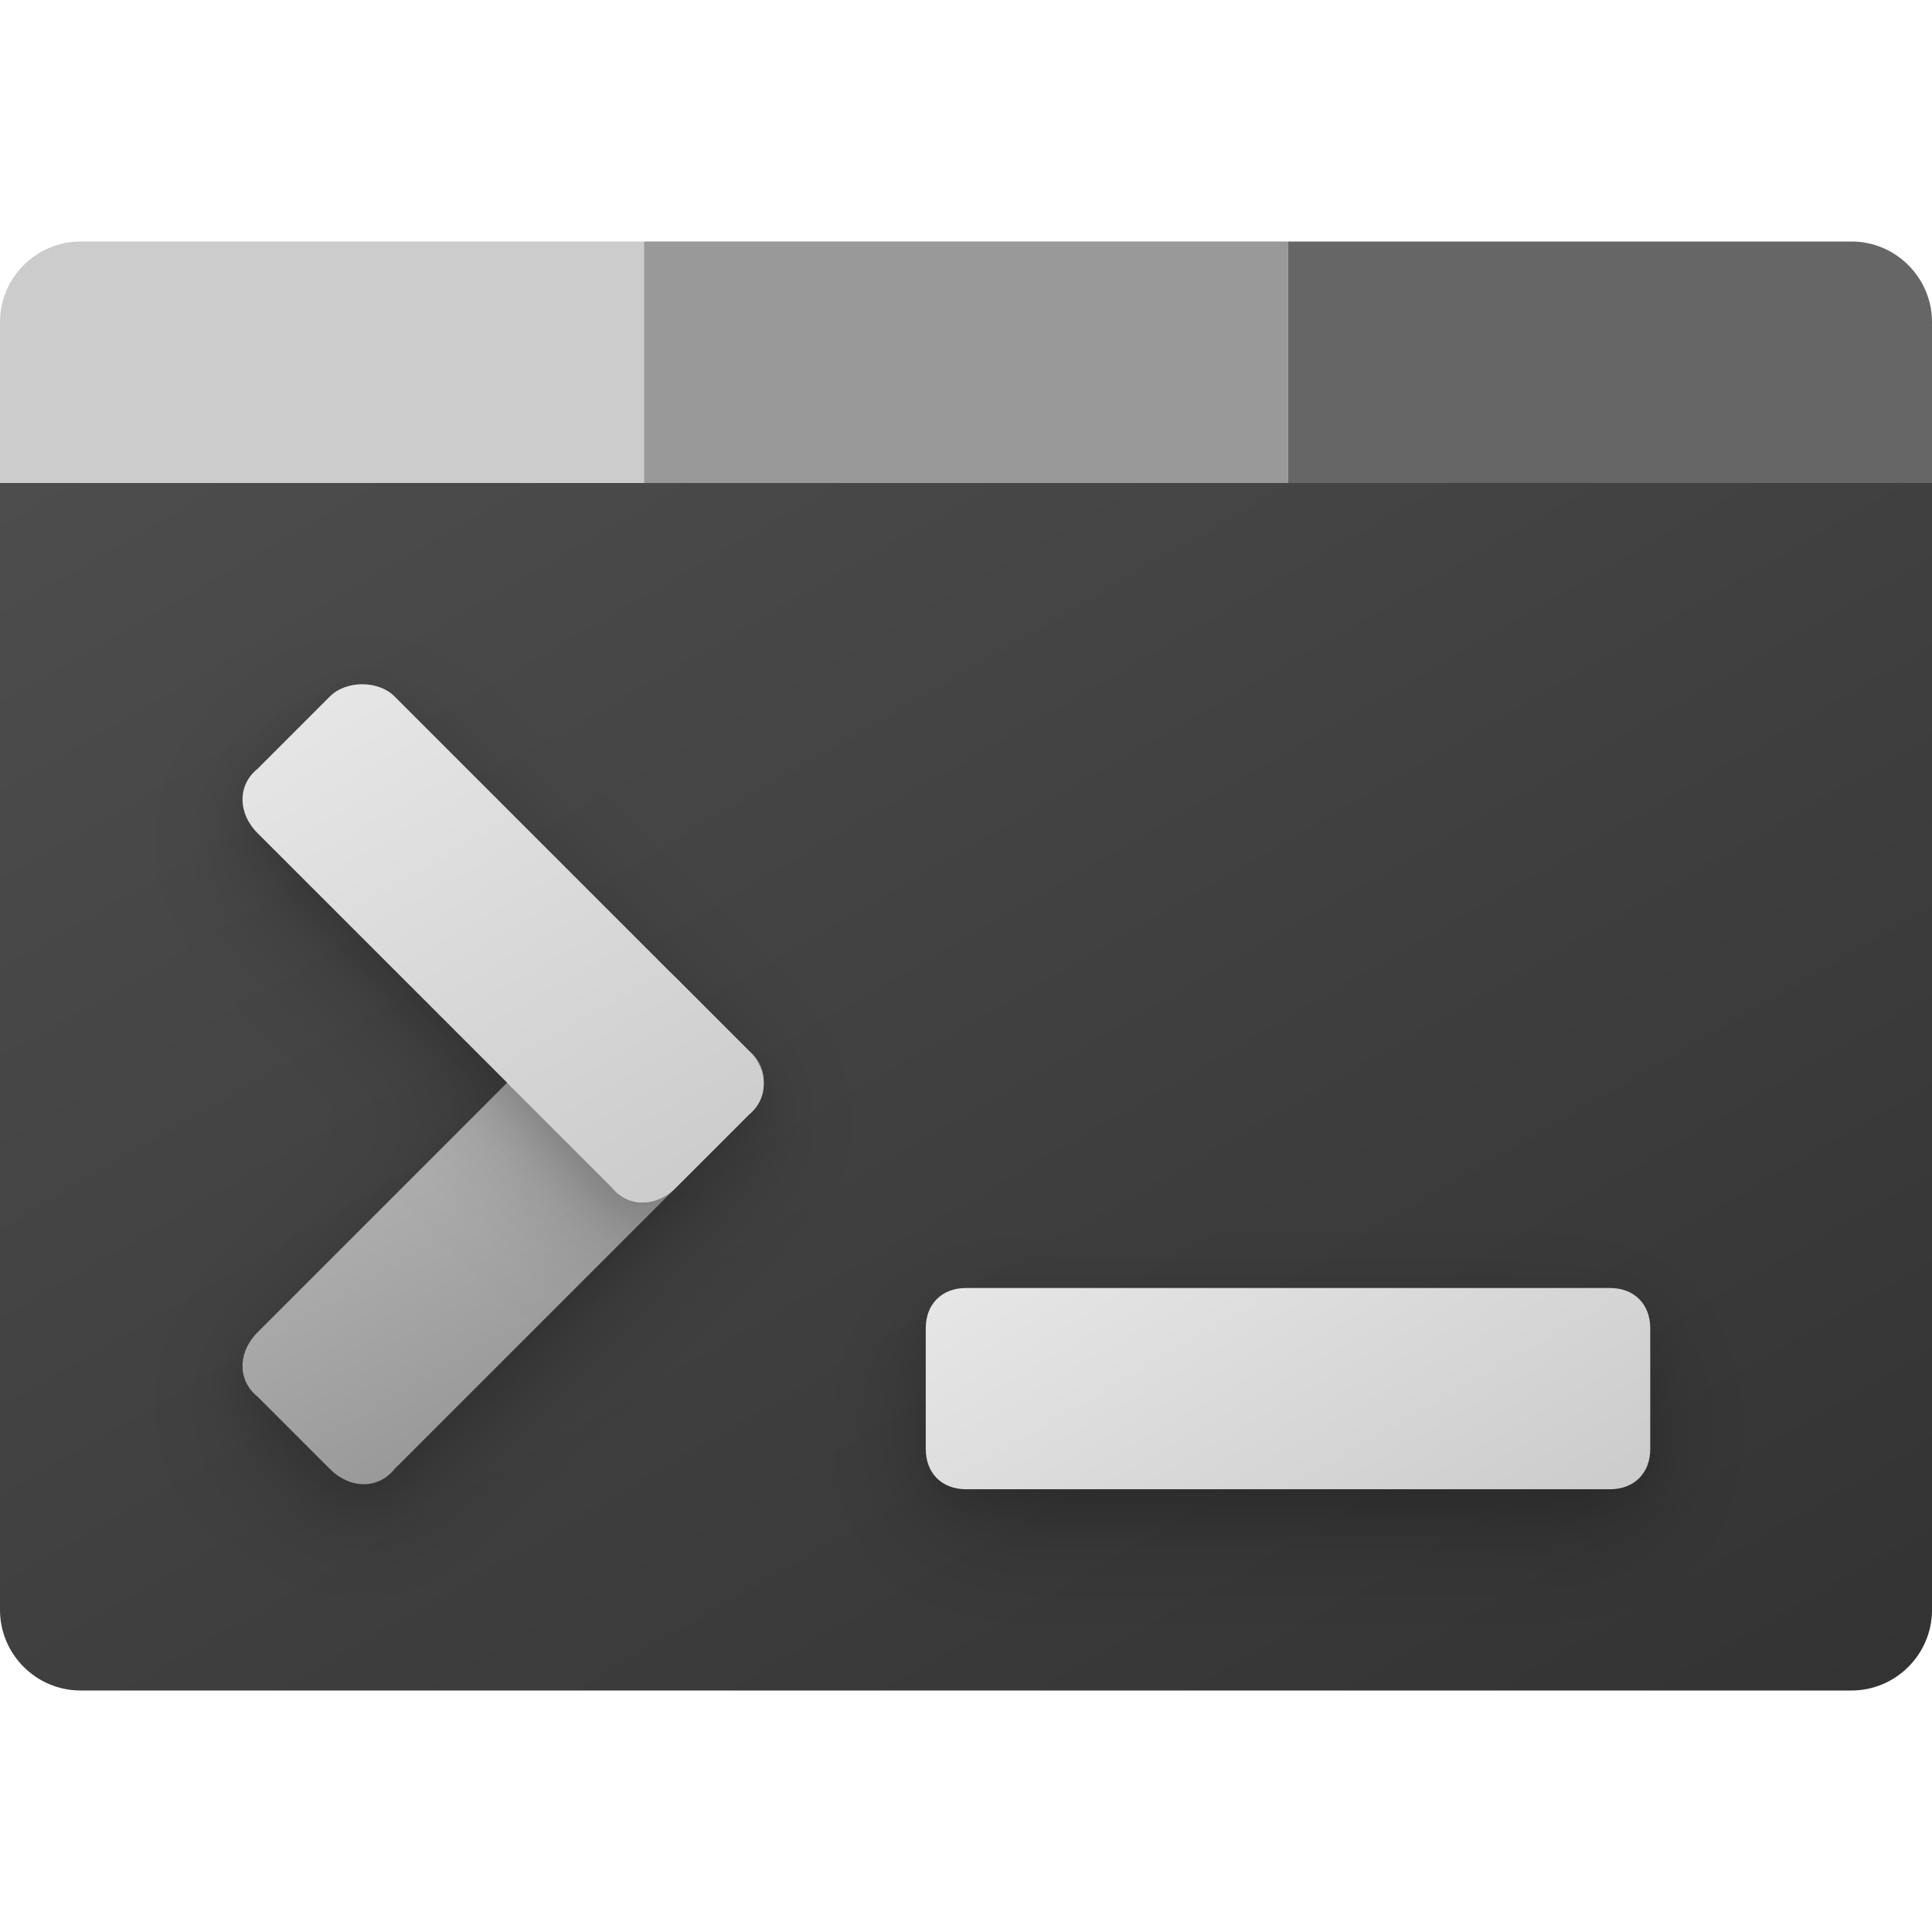
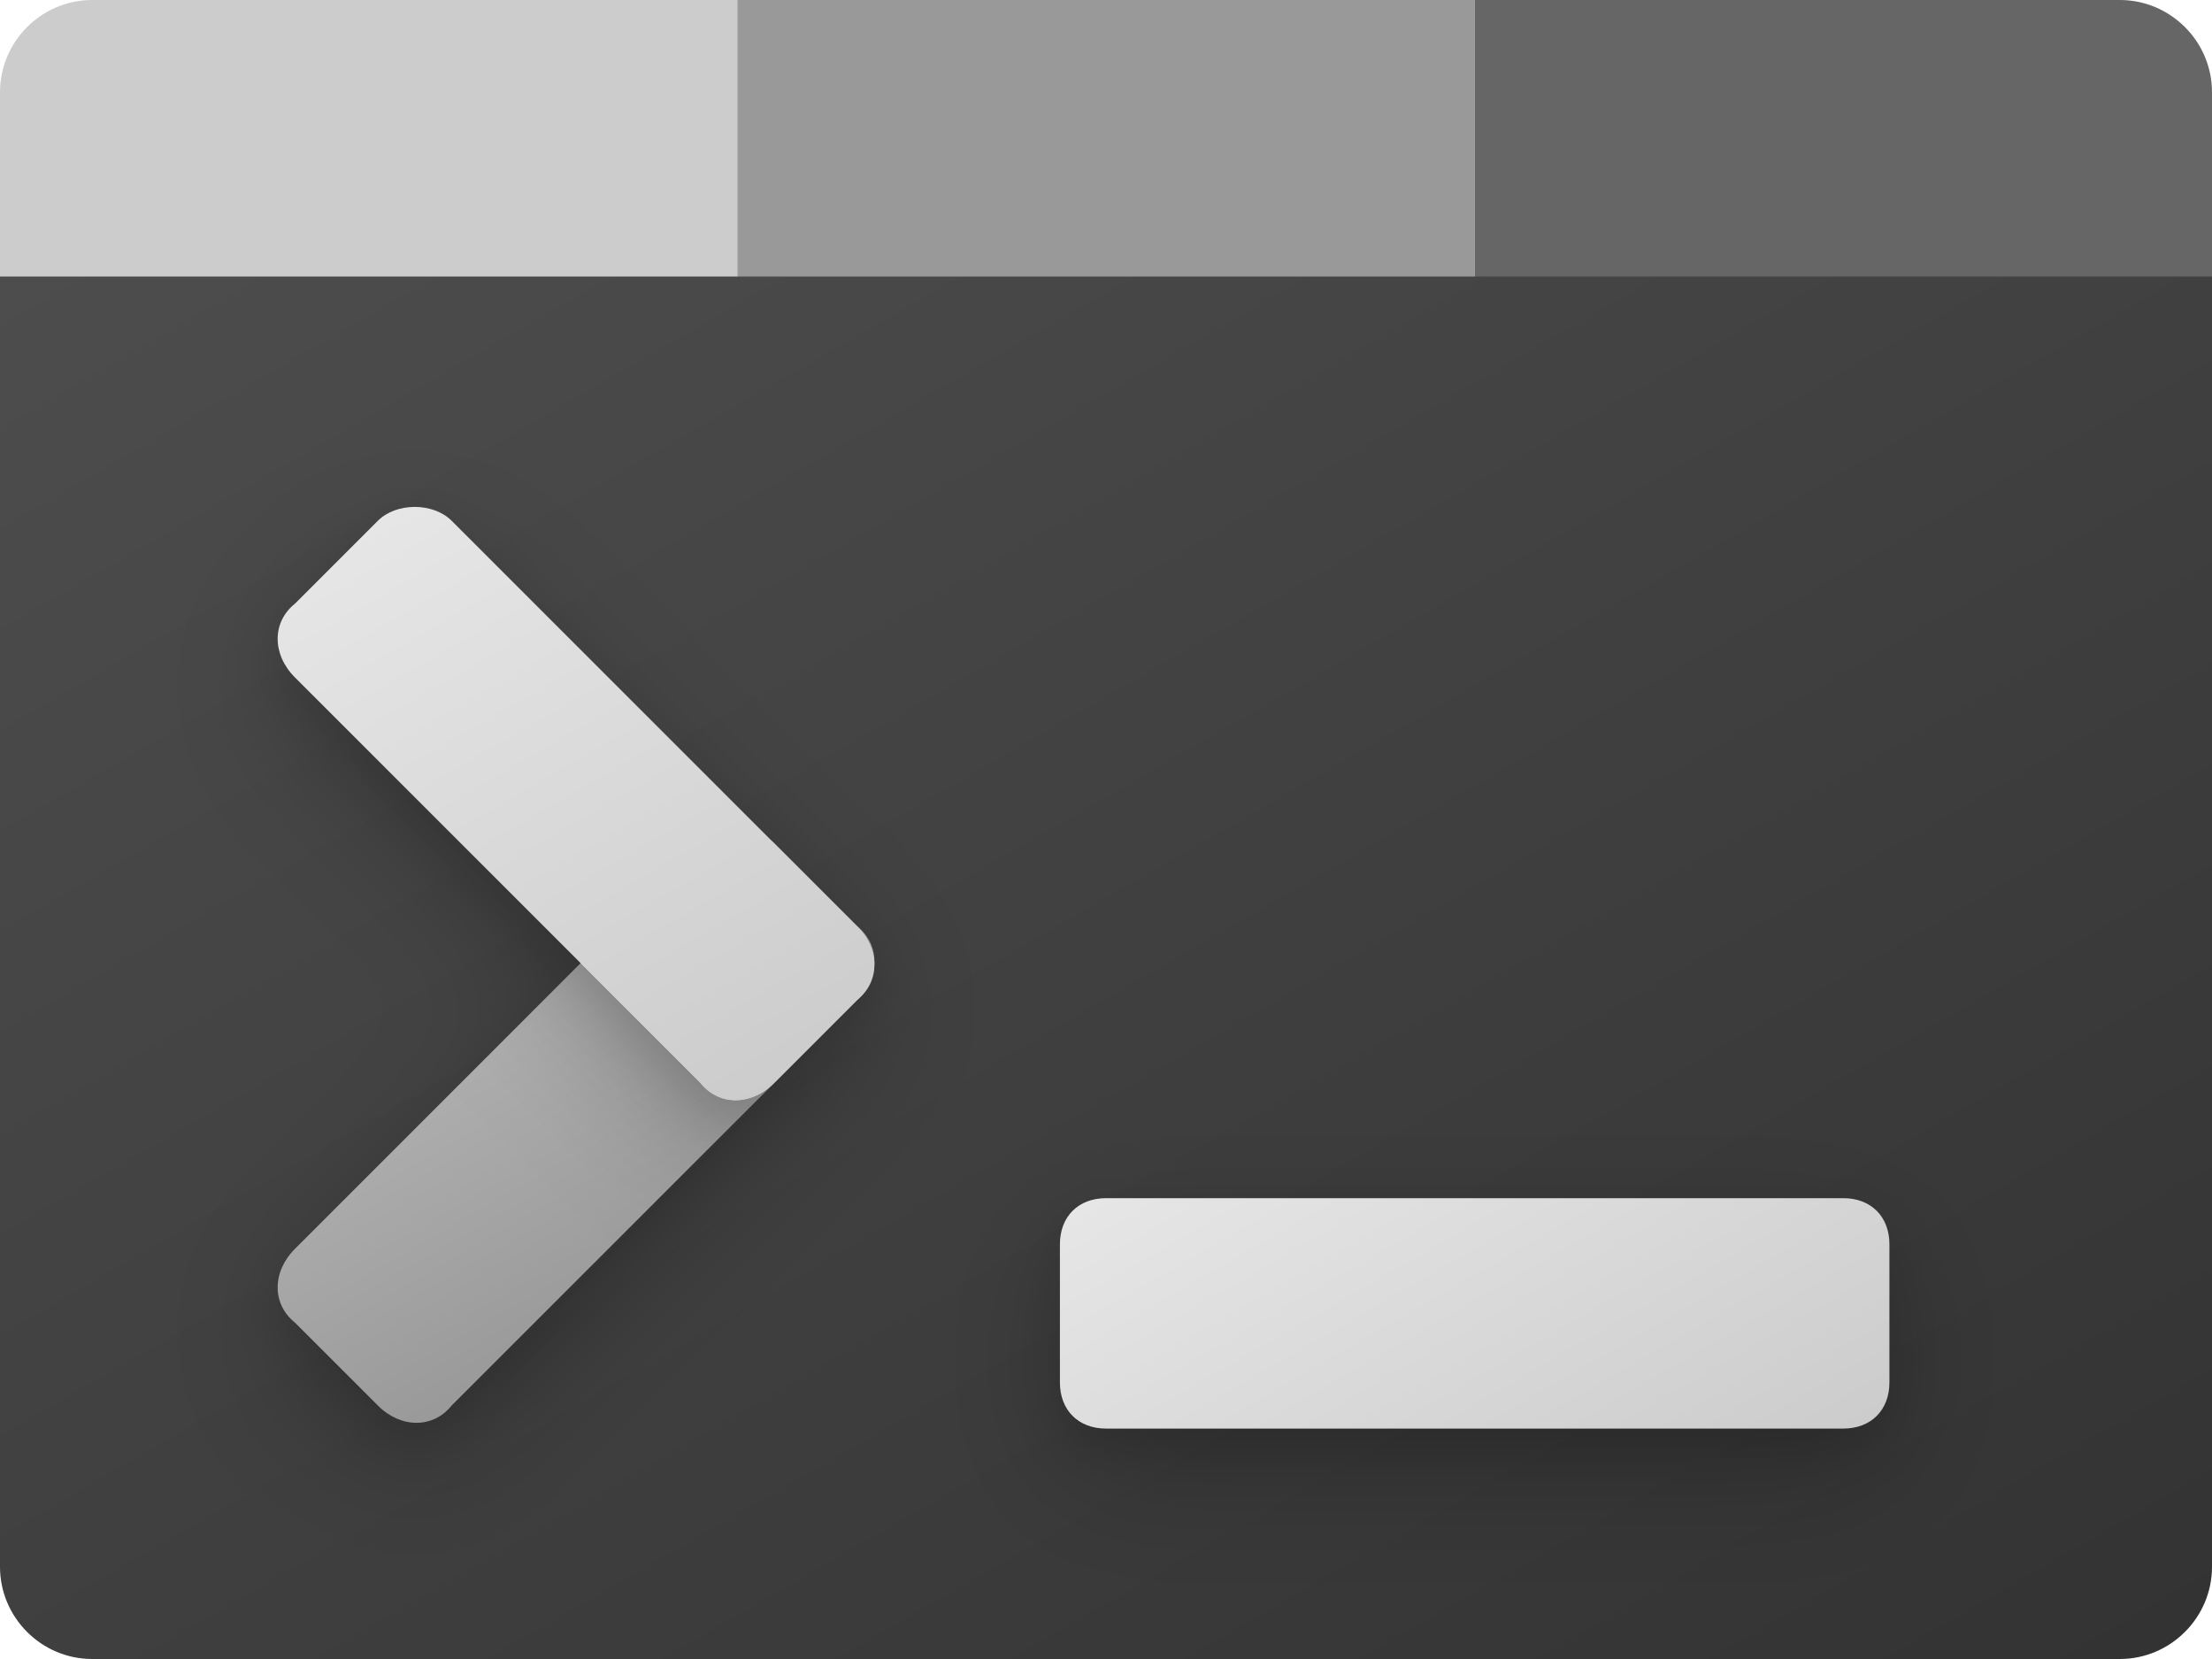
- <svg xmlns="http://www.w3.org/2000/svg" viewBox="0 0 48 36" width="100" height="100" fill="none">
+ <svg xmlns="http://www.w3.org/2000/svg" viewBox="0 0 48 36" fill="none">
  <path fill="#ccc" d="M0 7h16V0H2C.9 0 0 .9 0 2Z" />
  <path fill="#999" d="M32 0H16v7h16z" />
  <path fill="#666" d="M48 7H32V0h14c1.1 0 2 .9 2 2z" />
  <path fill="url(#a)" d="M46 36H2c-1.1 0-2-.9-2-2V6h48v28c0 1.1-.9 2-2 2z" style="fill:url(#a)" />
  <g filter="url(#b)" transform="translate(0 -6)">
    <path fill="url(#c)" d="m15.2 24.3-8.8 8.8c-.5.5-.5 1.2 0 1.6l1.8 1.8c.5.5 1.2.5 1.6 0l8.8-8.8c.5-.5.5-1.2 0-1.6l-1.8-1.8c-.4-.4-1.2-.4-1.6 0z" style="fill:url(#c)" />
    <mask id="e" width="13" height="13" x="6" y="24" mask-type="alpha" maskUnits="userSpaceOnUse">
      <path fill="url(#d)" d="m15.2 24.3-8.8 8.8c-.5.5-.5 1.2 0 1.6l1.8 1.8c.5.5 1.2.5 1.6 0l8.8-8.8c.5-.5.5-1.2 0-1.6l-1.8-1.8c-.4-.4-1.2-.4-1.6 0z" />
    </mask>
    <g filter="url(#f)" mask="url(#e)">
      <path fill="url(#g)" d="m9.8 17.3 8.8 8.8c.5.5.5 1.2 0 1.6l-1.8 1.8c-.5.5-1.2.5-1.6 0l-8.8-8.8c-.5-.5-.5-1.2 0-1.6l1.8-1.8c.4-.4 1.2-.4 1.6 0Z" style="fill:url(#g)" />
    </g>
    <path fill="url(#h)" d="m9.8 17.3 8.8 8.8c.5.5.5 1.2 0 1.6l-1.8 1.8c-.5.5-1.2.5-1.6 0l-8.8-8.8c-.5-.5-.5-1.2 0-1.6l1.8-1.8c.4-.4 1.2-.4 1.6 0Z" style="fill:url(#h)" />
  </g>
  <g filter="url(#i)" transform="translate(0 -6)">
    <path fill="url(#j)" d="M40 32H24c-.6 0-1 .4-1 1v3c0 .6.4 1 1 1h16c.6 0 1-.4 1-1v-3c0-.6-.4-1-1-1z" style="fill:url(#j)" />
  </g>
  <defs>
    <linearGradient id="a" x1="36.446" x2="11.822" y1="47.826" y2="5.175" gradientTransform="translate(0 -6)" gradientUnits="userSpaceOnUse">
      <stop stop-color="#333" />
      <stop offset="1" stop-color="#4D4D4D" />
    </linearGradient>
    <linearGradient id="c" x1="14.528" x2="10.484" y1="33.996" y2="26.992" gradientUnits="userSpaceOnUse">
      <stop stop-color="#999" />
      <stop offset="1" stop-color="#B3B3B3" />
    </linearGradient>
    <linearGradient id="d" x1="14.528" x2="10.484" y1="33.996" y2="26.992" gradientUnits="userSpaceOnUse">
      <stop stop-color="#999" />
      <stop offset="1" stop-color="#B3B3B3" />
    </linearGradient>
    <linearGradient id="g" x1="16.275" x2="8.737" y1="30.034" y2="16.978" gradientUnits="userSpaceOnUse">
      <stop stop-color="#CCC" />
      <stop offset="1" stop-color="#E6E6E6" />
    </linearGradient>
    <linearGradient id="h" x1="16.275" x2="8.737" y1="30.034" y2="16.978" gradientUnits="userSpaceOnUse">
      <stop stop-color="#CCC" />
      <stop offset="1" stop-color="#E6E6E6" />
    </linearGradient>
    <linearGradient id="j" x1="35.15" x2="28.85" y1="39.955" y2="29.045" gradientUnits="userSpaceOnUse">
      <stop stop-color="#CCC" />
      <stop offset="1" stop-color="#E6E6E6" />
    </linearGradient>
    <filter id="b" width="18.95" height="25.875" x="3.025" y="15" color-interpolation-filters="sRGB" filterUnits="userSpaceOnUse">
      <feFlood flood-opacity="0" result="BackgroundImageFix" />
      <feColorMatrix in="SourceAlpha" values="0 0 0 0 0 0 0 0 0 0 0 0 0 0 0 0 0 0 127 0" />
      <feOffset dy=".5" />
      <feGaussianBlur stdDeviation=".5" />
      <feColorMatrix values="0 0 0 0 0 0 0 0 0 0 0 0 0 0 0 0 0 0 0.1 0" />
      <feBlend in2="BackgroundImageFix" result="effect1_dropShadow" />
      <feColorMatrix in="SourceAlpha" values="0 0 0 0 0 0 0 0 0 0 0 0 0 0 0 0 0 0 127 0" />
      <feOffset dy="1" />
      <feGaussianBlur stdDeviation="1.5" />
      <feColorMatrix values="0 0 0 0 0 0 0 0 0 0 0 0 0 0 0 0 0 0 0.2 0" />
      <feBlend in2="effect1_dropShadow" result="effect2_dropShadow" />
      <feBlend in="SourceGraphic" in2="effect2_dropShadow" result="shape" />
    </filter>
    <filter id="f" width="18.95" height="18.875" x="3.025" y="15" color-interpolation-filters="sRGB" filterUnits="userSpaceOnUse">
      <feFlood flood-opacity="0" result="BackgroundImageFix" />
      <feColorMatrix in="SourceAlpha" values="0 0 0 0 0 0 0 0 0 0 0 0 0 0 0 0 0 0 127 0" />
      <feOffset dy=".5" />
      <feGaussianBlur stdDeviation=".5" />
      <feColorMatrix values="0 0 0 0 0 0 0 0 0 0 0 0 0 0 0 0 0 0 0.1 0" />
      <feBlend in2="BackgroundImageFix" result="effect1_dropShadow" />
      <feColorMatrix in="SourceAlpha" values="0 0 0 0 0 0 0 0 0 0 0 0 0 0 0 0 0 0 127 0" />
      <feOffset dy="1" />
      <feGaussianBlur stdDeviation="1.5" />
      <feColorMatrix values="0 0 0 0 0 0 0 0 0 0 0 0 0 0 0 0 0 0 0.2 0" />
      <feBlend in2="effect1_dropShadow" result="effect2_dropShadow" />
      <feBlend in="SourceGraphic" in2="effect2_dropShadow" result="shape" />
    </filter>
    <filter id="i" width="24" height="11" x="20" y="30" color-interpolation-filters="sRGB" filterUnits="userSpaceOnUse">
      <feFlood flood-opacity="0" result="BackgroundImageFix" />
      <feColorMatrix in="SourceAlpha" values="0 0 0 0 0 0 0 0 0 0 0 0 0 0 0 0 0 0 127 0" />
      <feOffset dy=".5" />
      <feGaussianBlur stdDeviation=".5" />
      <feColorMatrix values="0 0 0 0 0 0 0 0 0 0 0 0 0 0 0 0 0 0 0.1 0" />
      <feBlend in2="BackgroundImageFix" result="effect1_dropShadow" />
      <feColorMatrix in="SourceAlpha" values="0 0 0 0 0 0 0 0 0 0 0 0 0 0 0 0 0 0 127 0" />
      <feOffset dy="1" />
      <feGaussianBlur stdDeviation="1.5" />
      <feColorMatrix values="0 0 0 0 0 0 0 0 0 0 0 0 0 0 0 0 0 0 0.2 0" />
      <feBlend in2="effect1_dropShadow" result="effect2_dropShadow" />
      <feBlend in="SourceGraphic" in2="effect2_dropShadow" result="shape" />
    </filter>
  </defs>
</svg>
